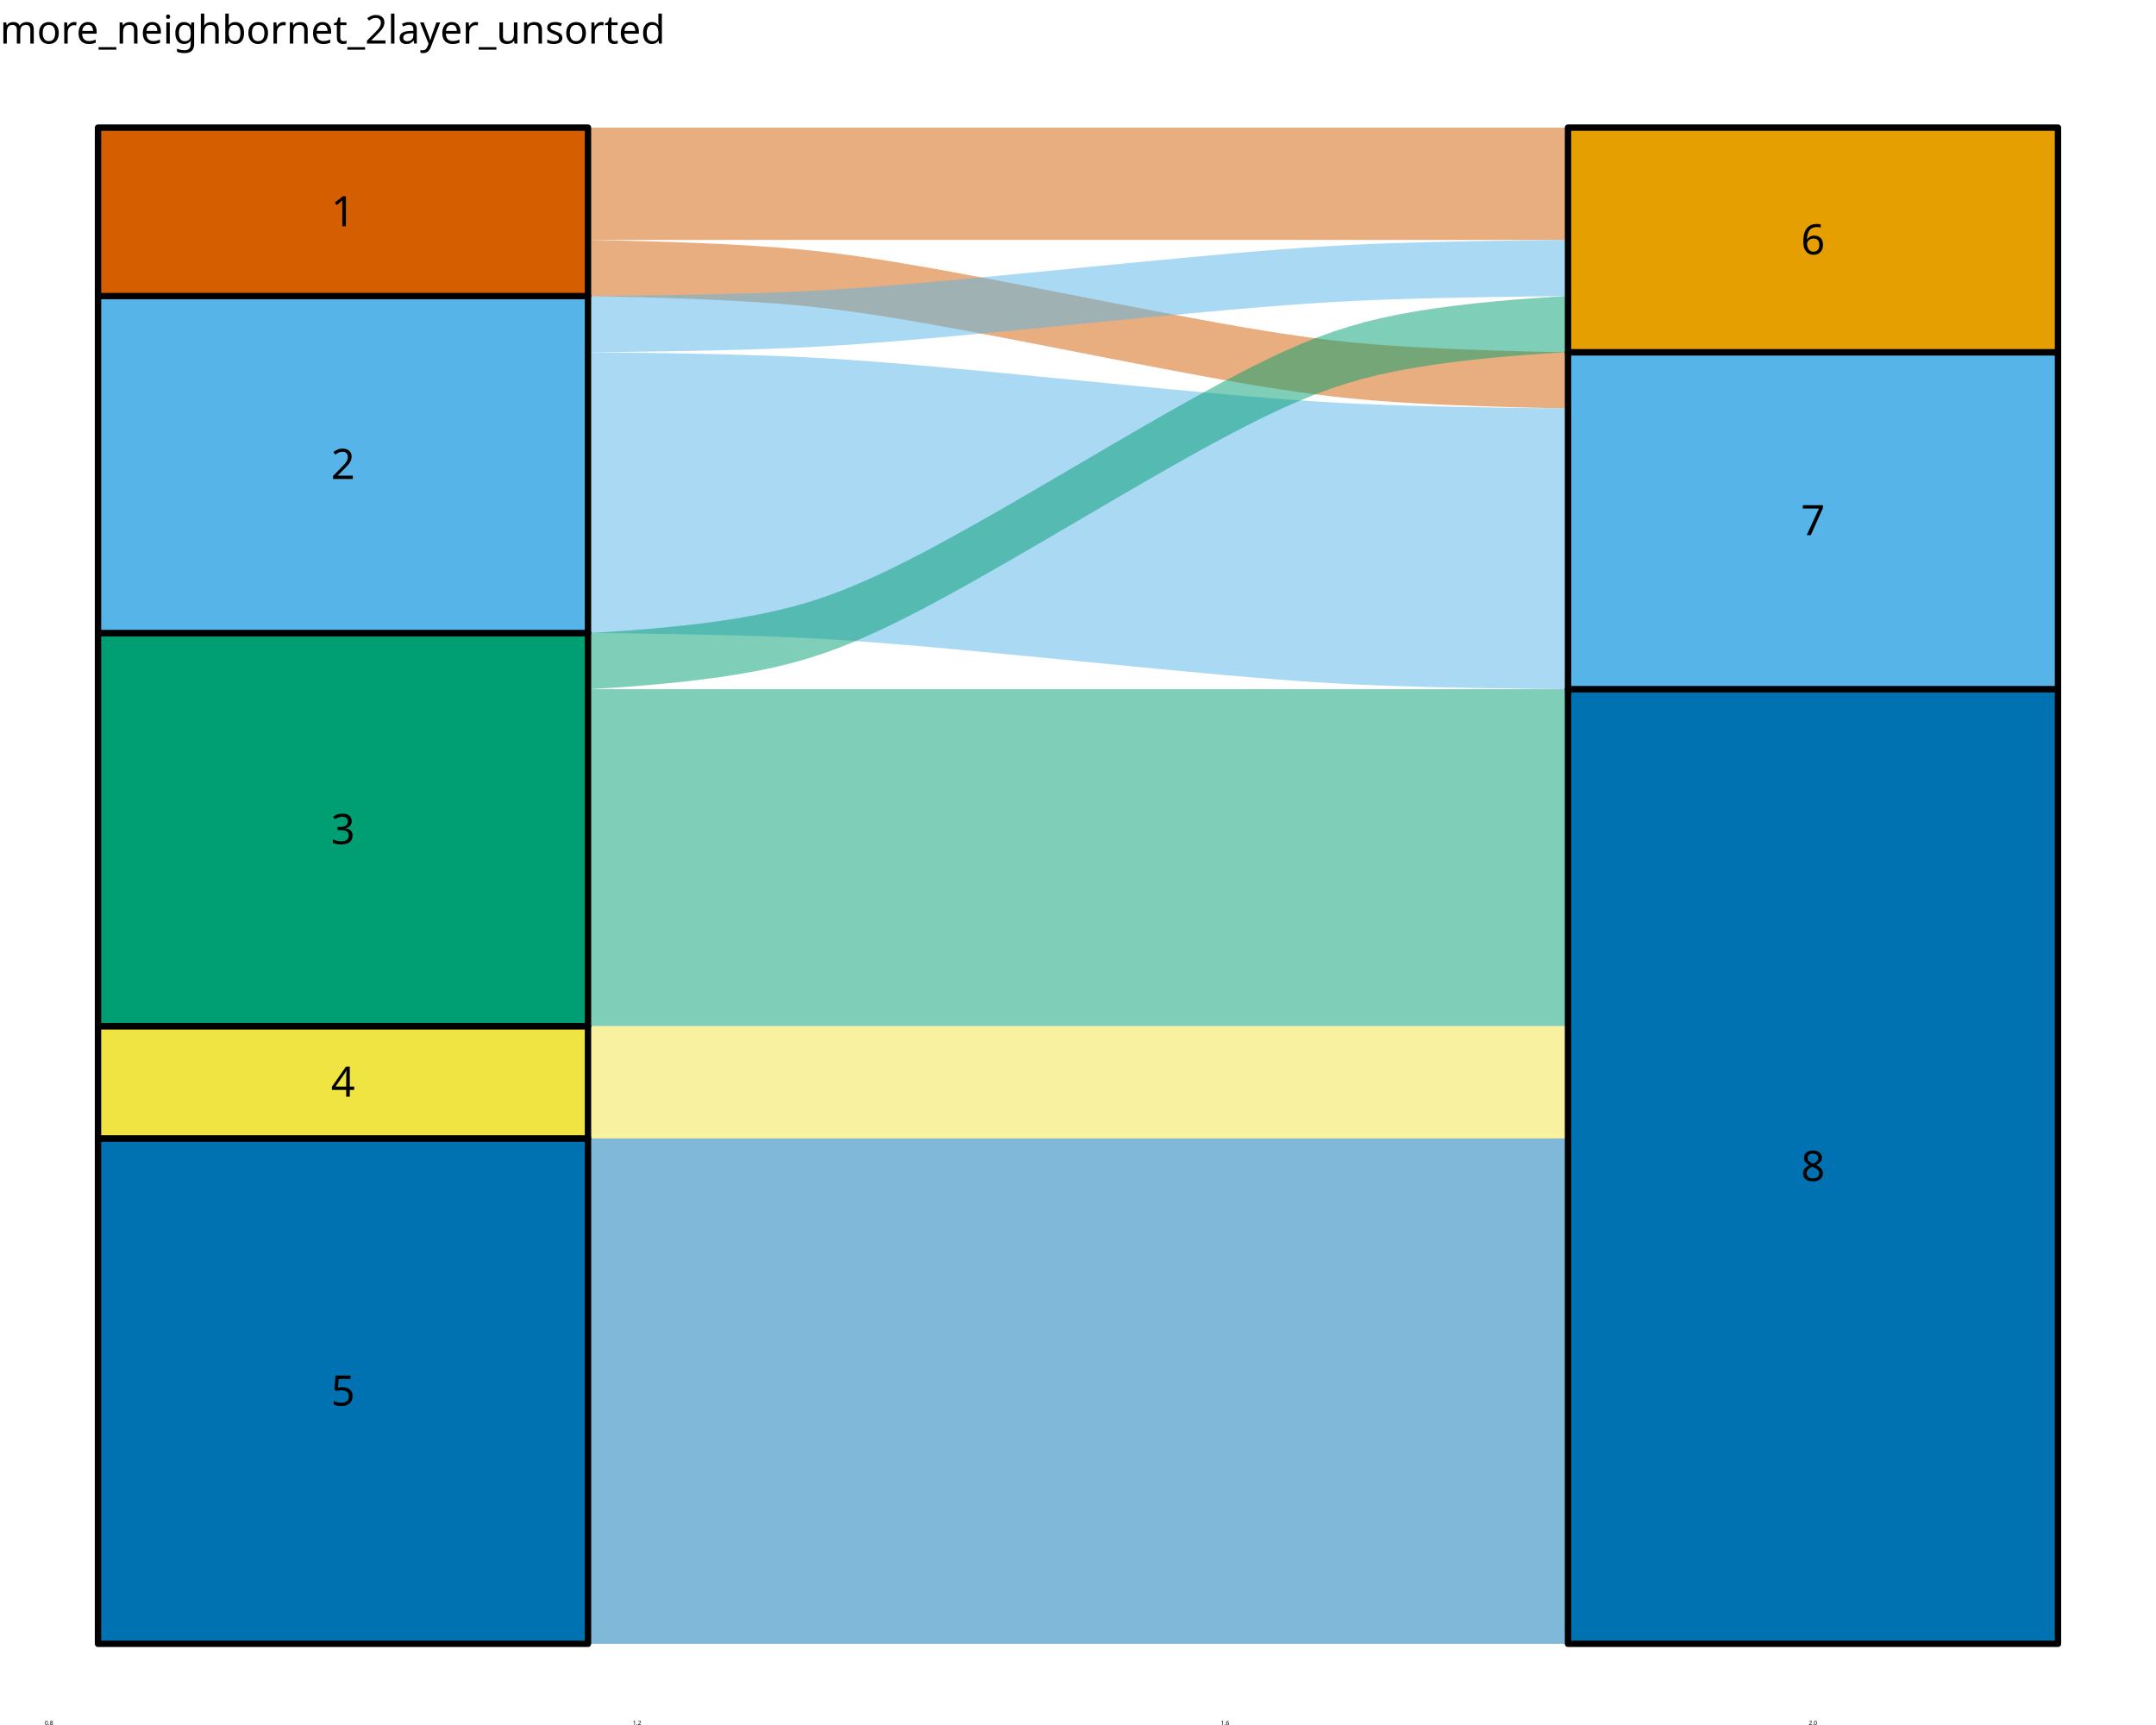
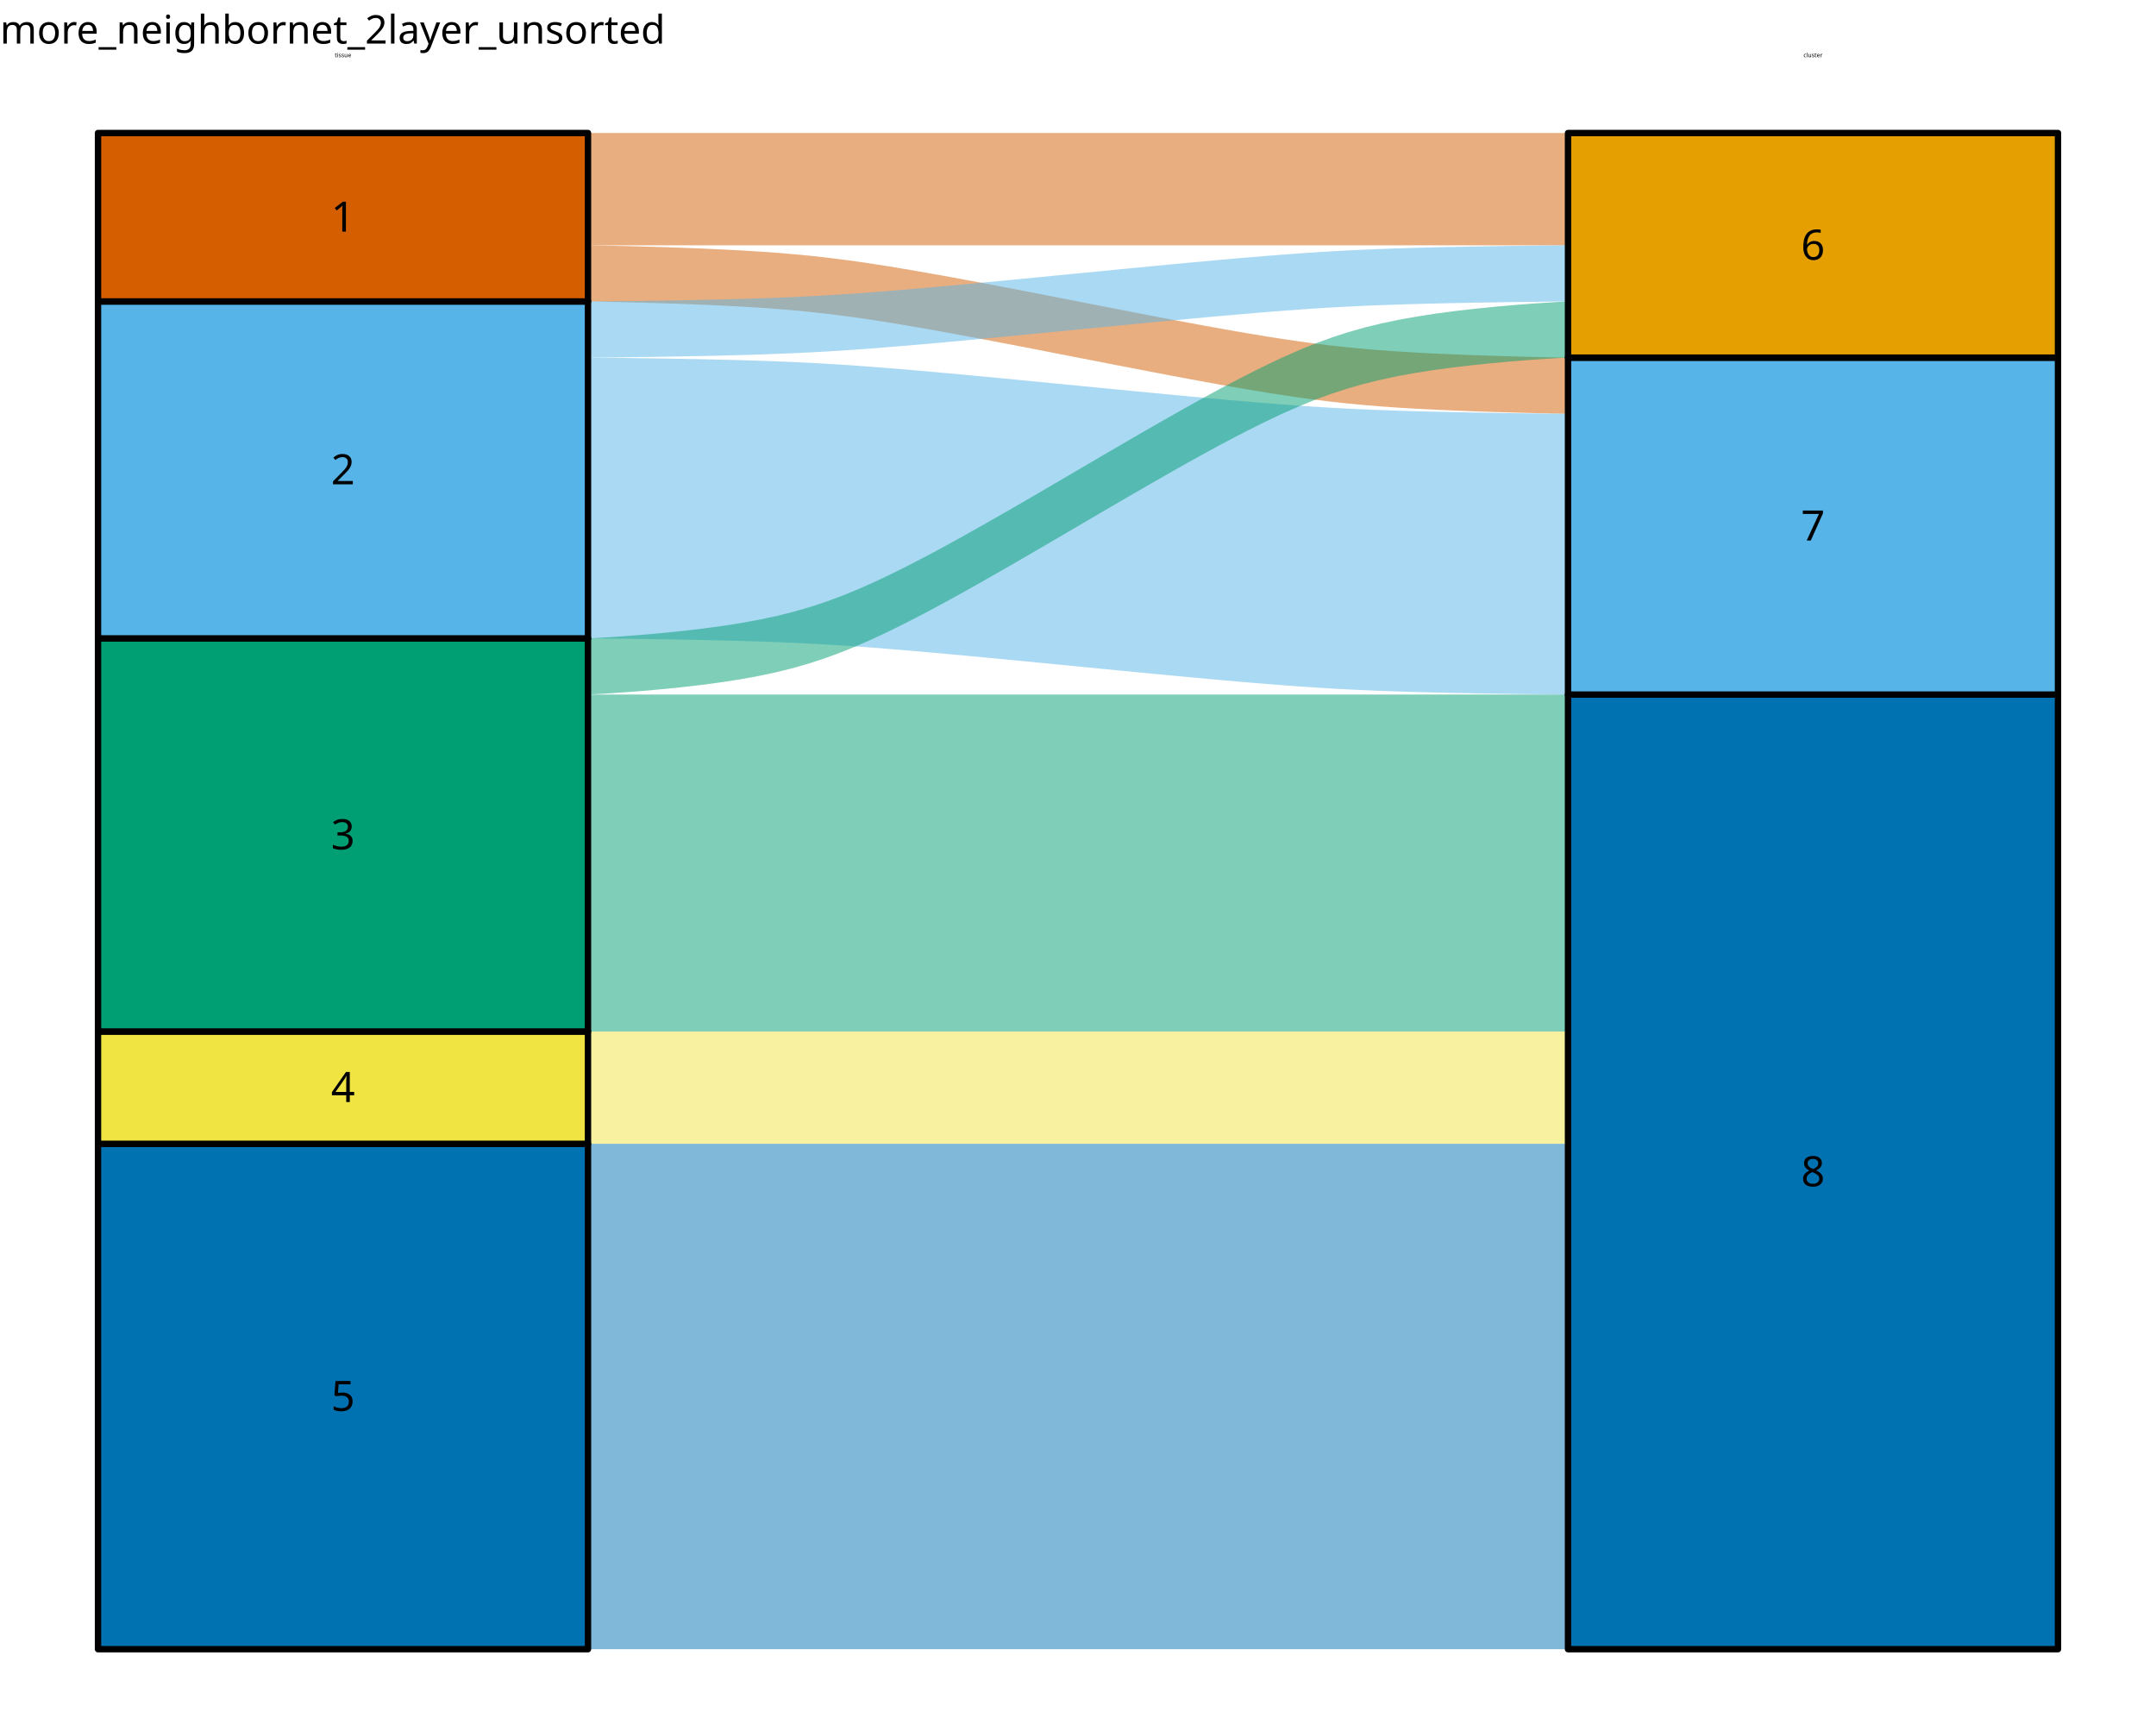
<svg xmlns="http://www.w3.org/2000/svg" class="svglite" data-engine-version="2.0" width="720.00pt" height="576.00pt" viewBox="0 0 720.00 576.00">
  <defs>
    <style type="text/css">
    .svglite line, .svglite polyline, .svglite polygon, .svglite path, .svglite rect, .svglite circle {
      fill: none;
      stroke: #000000;
      stroke-linecap: round;
      stroke-linejoin: round;
      stroke-miterlimit: 10.00;
    }
  </style>
  </defs>
  <rect width="100%" height="100%" style="stroke: none; fill: #FFFFFF;" />
  <defs>
    <clipPath id="cpMC4wMHw3MjAuMDB8MC4wMHw1NzYuMDA=">
      <rect x="0.00" y="0.00" width="720.00" height="576.00" />
    </clipPath>
  </defs>
  <g clip-path="url(#cpMC4wMHw3MjAuMDB8MC4wMHw1NzYuMDA=)">
    <rect x="0.00" y="0.00" width="720.00" height="576.00" style="stroke-width: 0.00; stroke: none;" />
  </g>
  <defs>
-     <clipPath id="cpMC4wMHw3MjAuMDB8MTcuMzB8NTc0LjIx">
-       <rect x="0.00" y="17.30" width="720.00" height="556.90" />
+     <clipPath id="cpMC4wMHw3MjAuMDB8MTkuMTB8NTc2LjAw">
+       <rect x="0.00" y="19.10" width="720.00" height="556.90" />
    </clipPath>
  </defs>
-   <g clip-path="url(#cpMC4wMHw3MjAuMDB8MTcuMzB8NTc0LjIx)">
-     <polygon points="32.73,80.12 196.36,80.12 196.45,80.12 197.01,80.12 198.41,80.12 200.89,80.12 204.54,80.12 209.29,80.12 214.95,80.12 221.23,80.12 227.85,80.12 234.56,80.12 241.16,80.12 247.54,80.12 253.64,80.12 259.46,80.12 265.06,80.12 270.48,80.12 275.82,80.12 281.16,80.12 286.58,80.12 291.82,80.12 296.61,80.12 301.55,80.12 306.68,80.12 312.00,80.12 317.51,80.12 323.22,80.12 329.12,80.12 335.18,80.12 341.38,80.12 347.70,80.12 354.10,80.12 360.53,80.12 366.95,80.12 373.34,80.12 379.64,80.12 385.82,80.12 391.86,80.12 397.73,80.12 403.40,80.12 408.89,80.12 414.17,80.12 419.27,80.12 424.19,80.12 428.18,80.12 433.74,80.12 439.15,80.12 444.48,80.12 449.82,80.12 455.26,80.12 460.86,80.12 466.70,80.12 472.82,80.12 479.21,80.12 485.82,80.12 492.53,80.12 499.14,80.12 505.39,80.12 511.01,80.12 515.70,80.12 519.29,80.12 521.70,80.12 523.04,80.12 523.56,80.12 523.64,80.12 687.27,80.12 687.27,42.62 523.64,42.62 523.55,42.62 522.99,42.62 521.59,42.62 519.11,42.62 515.46,42.62 510.71,42.62 505.05,42.62 498.77,42.62 492.15,42.62 485.44,42.62 478.84,42.62 472.46,42.62 466.36,42.62 460.54,42.62 454.94,42.62 449.52,42.62 444.18,42.62 438.84,42.62 433.42,42.62 428.18,42.62 423.39,42.62 418.45,42.62 413.32,42.62 408.00,42.62 402.49,42.62 396.78,42.62 390.88,42.62 384.82,42.62 378.62,42.62 372.30,42.62 365.90,42.62 359.47,42.62 353.05,42.62 346.66,42.62 340.36,42.62 334.18,42.62 328.14,42.62 322.27,42.62 316.60,42.62 311.11,42.62 305.83,42.62 300.73,42.62 295.81,42.62 291.82,42.62 286.26,42.62 280.85,42.62 275.52,42.62 270.18,42.62 264.74,42.62 259.14,42.62 253.30,42.62 247.18,42.62 240.79,42.62 234.18,42.62 227.47,42.62 220.86,42.62 214.61,42.62 208.99,42.62 204.30,42.62 200.71,42.62 198.30,42.62 196.96,42.62 196.44,42.62 196.36,42.62 32.73,42.62 " style="stroke-width: 1.07; stroke: none; fill: #D55E00; fill-opacity: 0.50;" />
-     <polygon points="32.73,98.87 196.36,98.87 196.45,98.87 197.00,98.88 198.40,98.90 200.87,98.95 204.52,99.03 209.26,99.14 214.90,99.28 221.18,99.47 227.79,99.69 234.49,99.95 241.08,100.25 247.46,100.58 253.55,100.95 259.38,101.37 264.97,101.83 270.39,102.35 275.72,102.94 281.06,103.59 286.46,104.33 291.82,105.12 296.57,105.87 301.47,106.67 306.55,107.54 311.82,108.46 317.28,109.45 322.93,110.49 328.77,111.59 334.78,112.73 340.92,113.91 347.18,115.12 353.51,116.36 359.89,117.60 366.27,118.85 372.60,120.08 378.87,121.29 385.02,122.48 391.02,123.62 396.87,124.72 402.53,125.76 408.00,126.75 413.27,127.68 418.36,128.55 423.27,129.35 428.02,130.10 428.18,130.12 433.73,130.94 439.14,131.67 444.46,132.33 449.80,132.91 455.23,133.43 460.83,133.89 466.66,134.30 472.77,134.67 479.15,135.01 485.75,135.30 492.45,135.56 499.05,135.78 505.31,135.97 510.93,136.11 515.63,136.22 519.23,136.30 521.67,136.34 523.03,136.36 523.56,136.37 523.64,136.37 687.27,136.37 687.27,117.62 523.64,117.62 523.55,117.62 523.00,117.61 521.60,117.59 519.13,117.54 515.48,117.47 510.74,117.36 505.10,117.21 498.82,117.02 492.21,116.80 485.51,116.54 478.92,116.24 472.54,115.91 466.45,115.54 460.62,115.12 455.03,114.66 449.61,114.14 444.28,113.56 438.94,112.90 433.54,112.16 428.18,111.37 423.43,110.63 418.53,109.82 413.45,108.96 408.18,108.03 402.72,107.05 397.07,106.00 391.23,104.91 385.22,103.76 379.08,102.58 372.82,101.37 366.49,100.14 360.11,98.89 353.73,97.65 347.40,96.41 341.13,95.20 334.98,94.02 328.98,92.87 323.13,91.78 317.47,90.73 312.00,89.74 306.73,88.82 301.64,87.95 296.73,87.14 291.98,86.39 291.82,86.37 286.27,85.55 280.86,84.82 275.54,84.16 270.20,83.58 264.77,83.06 259.17,82.60 253.34,82.19 247.23,81.82 240.85,81.49 234.25,81.19 227.55,80.93 220.95,80.71 214.69,80.53 209.07,80.38 204.37,80.27 200.77,80.20 198.33,80.15 196.97,80.13 196.44,80.12 196.36,80.12 32.73,80.12 " style="stroke-width: 1.07; stroke: none; fill: #D55E00; fill-opacity: 0.50;" />
-     <polygon points="32.73,117.62 196.36,117.62 196.45,117.62 197.01,117.62 198.40,117.61 200.88,117.58 204.53,117.54 209.28,117.49 214.94,117.41 221.22,117.32 227.84,117.21 234.54,117.08 241.14,116.93 247.52,116.76 253.61,116.58 259.44,116.37 265.03,116.14 270.46,115.88 275.80,115.58 281.13,115.26 286.55,114.89 291.82,114.50 296.60,114.12 301.53,113.72 306.65,113.28 311.95,112.81 317.45,112.32 323.15,111.79 329.03,111.24 335.08,110.66 341.27,110.07 347.57,109.46 353.95,108.84 360.36,108.21 366.78,107.58 373.15,106.96 379.44,106.36 385.62,105.76 391.65,105.19 397.51,104.64 403.18,104.12 408.66,103.62 413.94,103.16 419.04,102.73 423.95,102.33 428.18,102.00 433.73,101.59 439.14,101.22 444.48,100.89 449.82,100.60 455.25,100.34 460.85,100.11 466.69,99.90 472.81,99.72 479.19,99.55 485.80,99.41 492.51,99.28 499.12,99.17 505.37,99.07 510.99,99.00 515.68,98.95 519.27,98.91 521.69,98.89 523.04,98.88 523.56,98.87 523.64,98.87 687.27,98.87 687.27,80.12 523.64,80.12 523.55,80.12 522.99,80.12 521.60,80.14 519.12,80.16 515.47,80.20 510.72,80.25 505.06,80.33 498.78,80.42 492.16,80.53 485.46,80.66 478.86,80.81 472.48,80.98 466.39,81.16 460.56,81.37 454.97,81.60 449.54,81.86 444.20,82.16 438.87,82.49 433.45,82.86 428.18,83.24 423.40,83.62 418.47,84.02 413.35,84.46 408.05,84.93 402.55,85.42 396.85,85.95 390.97,86.50 384.92,87.08 378.73,87.67 372.43,88.28 366.05,88.90 359.64,89.53 353.22,90.16 346.85,90.78 340.56,91.39 334.38,91.98 328.35,92.55 322.49,93.10 316.82,93.62 311.34,94.12 306.06,94.58 300.96,95.01 296.05,95.42 291.82,95.75 286.27,96.16 280.86,96.52 275.52,96.85 270.18,97.14 264.75,97.40 259.15,97.63 253.31,97.84 247.19,98.02 240.81,98.19 234.20,98.34 227.49,98.47 220.88,98.58 214.63,98.67 209.01,98.74 204.32,98.80 200.73,98.83 198.31,98.85 196.96,98.87 196.44,98.87 196.36,98.87 32.73,98.87 " style="stroke-width: 1.07; stroke: none; fill: #56B4E9; fill-opacity: 0.50;" />
-     <polygon points="32.73,211.38 196.36,211.38 196.45,211.38 197.01,211.38 198.40,211.39 200.88,211.42 204.53,211.45 209.28,211.51 214.94,211.58 221.22,211.68 227.84,211.79 234.54,211.92 241.14,212.07 247.52,212.23 253.61,212.42 259.44,212.63 265.03,212.86 270.46,213.12 275.80,213.41 281.13,213.74 286.55,214.11 291.82,214.50 296.60,214.88 301.53,215.28 306.65,215.72 311.95,216.18 317.45,216.68 323.15,217.21 329.03,217.76 335.08,218.33 341.27,218.93 347.57,219.54 353.95,220.16 360.36,220.79 366.78,221.41 373.15,222.03 379.44,222.64 385.62,223.24 391.65,223.81 397.51,224.36 403.18,224.88 408.66,225.38 413.94,225.84 419.04,226.27 423.95,226.67 428.18,227.00 433.73,227.41 439.14,227.78 444.48,228.11 449.82,228.40 455.25,228.66 460.85,228.89 466.69,229.09 472.81,229.28 479.19,229.45 485.80,229.59 492.51,229.72 499.12,229.83 505.37,229.92 510.99,230.00 515.68,230.05 519.27,230.09 521.69,230.11 523.04,230.12 523.56,230.13 523.64,230.13 687.27,230.13 687.27,136.37 523.64,136.37 523.55,136.37 522.99,136.37 521.60,136.36 519.12,136.33 515.47,136.29 510.72,136.24 505.06,136.17 498.78,136.07 492.16,135.96 485.46,135.83 478.86,135.68 472.48,135.52 466.39,135.33 460.56,135.12 454.97,134.89 449.54,134.63 444.20,134.34 438.87,134.01 433.45,133.64 428.18,133.25 423.40,132.87 418.47,132.47 413.35,132.03 408.05,131.57 402.55,131.07 396.85,130.54 390.97,129.99 384.92,129.42 378.73,128.82 372.43,128.21 366.05,127.59 359.64,126.96 353.22,126.34 346.85,125.72 340.56,125.11 334.38,124.51 328.35,123.94 322.49,123.39 316.82,122.87 311.34,122.37 306.06,121.91 300.96,121.48 296.05,121.08 291.82,120.75 286.27,120.34 280.86,119.97 275.52,119.64 270.18,119.35 264.75,119.09 259.15,118.86 253.31,118.65 247.19,118.47 240.81,118.30 234.20,118.16 227.49,118.03 220.88,117.92 214.63,117.82 209.01,117.75 204.32,117.70 200.73,117.66 198.31,117.64 196.96,117.63 196.44,117.62 196.36,117.62 32.73,117.62 " style="stroke-width: 1.07; stroke: none; fill: #56B4E9; fill-opacity: 0.50;" />
-     <polygon points="32.73,230.13 196.36,230.13 196.45,230.12 196.99,230.10 198.35,230.03 200.77,229.89 204.34,229.67 209.00,229.35 214.55,228.92 220.74,228.37 227.29,227.72 233.93,226.95 240.49,226.08 246.83,225.10 252.90,224.01 258.71,222.79 264.28,221.43 269.67,219.90 274.97,218.19 280.25,216.27 285.60,214.12 291.08,211.71 291.82,211.38 296.30,209.27 300.91,207.01 305.68,204.59 310.62,202.00 315.73,199.25 321.01,196.34 326.46,193.29 332.06,190.11 337.80,186.82 343.65,183.43 349.59,179.97 355.59,176.46 361.61,172.93 367.63,169.41 373.60,165.92 379.49,162.50 385.29,159.16 390.96,155.92 396.48,152.81 401.84,149.83 407.03,147.01 412.05,144.35 416.89,141.85 421.58,139.51 426.12,137.33 428.18,136.37 433.68,133.94 439.05,131.75 444.33,129.80 449.62,128.06 455.00,126.52 460.54,125.13 466.31,123.90 472.35,122.79 478.66,121.79 485.19,120.91 491.83,120.13 498.40,119.46 504.66,118.90 510.31,118.45 515.10,118.11 518.82,117.88 521.39,117.73 522.88,117.66 523.52,117.63 523.64,117.62 523.64,117.62 687.27,117.62 687.27,98.87 523.64,98.87 523.55,98.87 523.01,98.90 521.65,98.97 519.23,99.10 515.66,99.33 511.00,99.65 505.45,100.08 499.26,100.63 492.71,101.28 486.07,102.05 479.51,102.92 473.17,103.90 467.10,104.99 461.29,106.21 455.72,107.57 450.33,109.10 445.03,110.81 439.75,112.73 434.40,114.88 428.92,117.28 428.18,117.62 423.70,119.72 419.09,121.99 414.32,124.41 409.38,127.00 404.27,129.75 398.99,132.66 393.54,135.71 387.94,138.89 382.20,142.18 376.35,145.57 370.41,149.03 364.41,152.54 358.39,156.07 352.37,159.59 346.40,163.07 340.51,166.50 334.71,169.84 329.04,173.08 323.52,176.19 318.16,179.16 312.97,181.99 307.95,184.65 303.11,187.15 298.42,189.49 293.88,191.67 291.82,192.63 286.32,195.06 280.95,197.25 275.67,199.20 270.38,200.94 265.00,202.48 259.46,203.86 253.69,205.10 247.65,206.21 241.34,207.21 234.81,208.09 228.17,208.87 221.60,209.54 215.34,210.10 209.69,210.55 204.90,210.88 201.18,211.12 198.61,211.27 197.12,211.34 196.48,211.37 196.36,211.38 196.36,211.38 32.73,211.38 " style="stroke-width: 1.07; stroke: none; fill: #009E73; fill-opacity: 0.50;" />
-     <polygon points="32.73,342.63 196.36,342.63 196.45,342.63 197.01,342.63 198.41,342.63 200.89,342.63 204.54,342.63 209.29,342.63 214.95,342.63 221.23,342.63 227.85,342.63 234.56,342.63 241.16,342.63 247.54,342.63 253.64,342.63 259.46,342.63 265.06,342.63 270.48,342.63 275.82,342.63 281.16,342.63 286.58,342.63 291.82,342.63 296.61,342.63 301.55,342.63 306.68,342.63 312.00,342.63 317.51,342.63 323.22,342.63 329.12,342.63 335.18,342.63 341.38,342.63 347.70,342.63 354.10,342.63 360.53,342.63 366.95,342.63 373.34,342.63 379.64,342.63 385.82,342.63 391.86,342.63 397.73,342.63 403.40,342.63 408.89,342.63 414.17,342.63 419.27,342.63 424.19,342.63 428.18,342.63 433.74,342.63 439.15,342.63 444.48,342.63 449.82,342.63 455.26,342.63 460.86,342.63 466.70,342.63 472.82,342.63 479.21,342.63 485.82,342.63 492.53,342.63 499.14,342.63 505.39,342.63 511.01,342.63 515.70,342.63 519.29,342.63 521.70,342.63 523.04,342.63 523.56,342.63 523.64,342.63 687.27,342.63 687.27,230.13 523.64,230.13 523.55,230.13 522.99,230.13 521.59,230.13 519.11,230.13 515.46,230.13 510.71,230.13 505.05,230.13 498.77,230.13 492.15,230.13 485.44,230.13 478.84,230.13 472.46,230.13 466.36,230.13 460.54,230.13 454.94,230.13 449.52,230.13 444.18,230.13 438.84,230.13 433.42,230.13 428.18,230.13 423.39,230.13 418.45,230.13 413.32,230.13 408.00,230.13 402.49,230.13 396.78,230.13 390.88,230.13 384.82,230.13 378.62,230.13 372.30,230.13 365.90,230.13 359.47,230.13 353.05,230.13 346.66,230.13 340.36,230.13 334.18,230.13 328.14,230.13 322.27,230.13 316.60,230.13 311.11,230.13 305.83,230.13 300.73,230.13 295.81,230.13 291.82,230.13 286.26,230.13 280.85,230.13 275.52,230.13 270.18,230.13 264.74,230.13 259.14,230.13 253.30,230.13 247.18,230.13 240.79,230.13 234.18,230.13 227.47,230.13 220.86,230.13 214.61,230.13 208.99,230.13 204.30,230.13 200.71,230.13 198.30,230.13 196.96,230.13 196.44,230.13 196.36,230.13 32.73,230.13 " style="stroke-width: 1.07; stroke: none; fill: #009E73; fill-opacity: 0.50;" />
-     <polygon points="32.73,380.14 196.36,380.14 196.45,380.14 197.01,380.14 198.41,380.14 200.89,380.14 204.54,380.14 209.29,380.14 214.95,380.14 221.23,380.14 227.85,380.14 234.56,380.14 241.16,380.14 247.54,380.14 253.64,380.14 259.46,380.14 265.06,380.14 270.48,380.14 275.82,380.14 281.16,380.14 286.58,380.14 291.82,380.14 296.61,380.14 301.55,380.14 306.68,380.14 312.00,380.14 317.51,380.14 323.22,380.14 329.12,380.14 335.18,380.14 341.38,380.14 347.70,380.14 354.10,380.14 360.53,380.14 366.95,380.14 373.34,380.14 379.64,380.14 385.82,380.14 391.86,380.14 397.73,380.14 403.40,380.14 408.89,380.14 414.17,380.14 419.27,380.14 424.19,380.14 428.18,380.14 433.74,380.14 439.15,380.14 444.48,380.14 449.82,380.14 455.26,380.14 460.86,380.14 466.70,380.14 472.82,380.14 479.21,380.14 485.82,380.14 492.53,380.14 499.14,380.14 505.39,380.14 511.01,380.14 515.70,380.14 519.29,380.14 521.70,380.14 523.04,380.14 523.56,380.14 523.64,380.14 687.27,380.14 687.27,342.63 523.64,342.63 523.55,342.63 522.99,342.63 521.59,342.63 519.11,342.63 515.46,342.63 510.71,342.63 505.05,342.63 498.77,342.63 492.15,342.63 485.44,342.63 478.84,342.63 472.46,342.63 466.36,342.63 460.54,342.63 454.94,342.63 449.52,342.63 444.18,342.63 438.84,342.63 433.42,342.63 428.18,342.63 423.39,342.63 418.45,342.63 413.32,342.63 408.00,342.63 402.49,342.63 396.78,342.63 390.88,342.63 384.82,342.63 378.62,342.63 372.30,342.63 365.90,342.63 359.47,342.63 353.05,342.63 346.66,342.63 340.36,342.63 334.18,342.63 328.14,342.63 322.27,342.63 316.60,342.63 311.11,342.63 305.83,342.63 300.73,342.63 295.81,342.63 291.82,342.63 286.26,342.63 280.85,342.63 275.52,342.63 270.18,342.63 264.74,342.63 259.14,342.63 253.30,342.63 247.18,342.63 240.79,342.63 234.18,342.63 227.47,342.63 220.86,342.63 214.61,342.63 208.99,342.63 204.30,342.63 200.71,342.63 198.30,342.63 196.96,342.63 196.44,342.63 196.36,342.63 32.73,342.63 " style="stroke-width: 1.07; stroke: none; fill: #F0E442; fill-opacity: 0.50;" />
-     <polygon points="32.73,548.89 196.36,548.89 196.45,548.89 197.01,548.89 198.41,548.89 200.89,548.89 204.54,548.89 209.29,548.89 214.95,548.89 221.23,548.89 227.85,548.89 234.56,548.89 241.16,548.89 247.54,548.89 253.64,548.89 259.46,548.89 265.06,548.89 270.48,548.89 275.82,548.89 281.16,548.89 286.58,548.89 291.82,548.89 296.61,548.89 301.55,548.89 306.68,548.89 312.00,548.89 317.51,548.89 323.22,548.89 329.12,548.89 335.18,548.89 341.38,548.89 347.70,548.89 354.10,548.89 360.53,548.89 366.95,548.89 373.34,548.89 379.64,548.89 385.82,548.89 391.86,548.89 397.73,548.89 403.40,548.89 408.89,548.89 414.17,548.89 419.27,548.89 424.19,548.89 428.18,548.89 433.74,548.89 439.15,548.89 444.48,548.89 449.82,548.89 455.26,548.89 460.86,548.89 466.70,548.89 472.82,548.89 479.21,548.89 485.82,548.89 492.53,548.89 499.14,548.89 505.39,548.89 511.01,548.89 515.70,548.89 519.29,548.89 521.70,548.89 523.04,548.89 523.56,548.89 523.64,548.89 687.27,548.89 687.27,380.14 523.64,380.14 523.55,380.14 522.99,380.14 521.59,380.14 519.11,380.14 515.46,380.14 510.71,380.14 505.05,380.14 498.77,380.14 492.15,380.14 485.44,380.14 478.84,380.14 472.46,380.14 466.36,380.14 460.54,380.14 454.94,380.14 449.52,380.14 444.18,380.14 438.84,380.14 433.42,380.14 428.18,380.14 423.39,380.14 418.45,380.14 413.32,380.14 408.00,380.14 402.49,380.14 396.78,380.14 390.88,380.14 384.82,380.14 378.62,380.14 372.30,380.14 365.90,380.14 359.47,380.14 353.05,380.14 346.66,380.14 340.36,380.14 334.18,380.14 328.14,380.14 322.27,380.14 316.60,380.14 311.11,380.14 305.83,380.14 300.73,380.14 295.81,380.14 291.82,380.14 286.26,380.14 280.85,380.14 275.52,380.14 270.18,380.14 264.74,380.14 259.14,380.14 253.30,380.14 247.18,380.14 240.79,380.14 234.18,380.14 227.47,380.14 220.86,380.14 214.61,380.14 208.99,380.14 204.30,380.14 200.71,380.14 198.30,380.14 196.96,380.14 196.44,380.14 196.36,380.14 32.73,380.14 " style="stroke-width: 1.07; stroke: none; fill: #0072B2; fill-opacity: 0.50;" />
-     <polygon points="32.73,380.14 196.36,380.14 196.36,548.89 32.73,548.89 32.73,380.14 " style="stroke-width: 2.13; stroke-linecap: butt; fill: #0072B2;" />
-     <polygon points="32.73,342.63 196.36,342.63 196.36,380.14 32.73,380.14 32.73,342.63 " style="stroke-width: 2.13; stroke-linecap: butt; fill: #F0E442;" />
-     <polygon points="32.73,211.38 196.36,211.38 196.36,342.63 32.73,342.63 32.73,211.38 " style="stroke-width: 2.13; stroke-linecap: butt; fill: #009E73;" />
-     <polygon points="32.73,98.87 196.36,98.87 196.36,211.38 32.73,211.38 32.73,98.87 " style="stroke-width: 2.13; stroke-linecap: butt; fill: #56B4E9;" />
-     <polygon points="32.73,42.62 196.36,42.62 196.36,98.87 32.73,98.87 32.73,42.62 " style="stroke-width: 2.13; stroke-linecap: butt; fill: #D55E00;" />
-     <polygon points="523.64,230.13 687.27,230.13 687.27,548.89 523.64,548.89 523.64,230.13 " style="stroke-width: 2.13; stroke-linecap: butt; fill: #0072B2;" />
-     <polygon points="523.64,117.62 687.27,117.62 687.27,230.13 523.64,230.13 523.64,117.62 " style="stroke-width: 2.13; stroke-linecap: butt; fill: #56B4E9;" />
-     <polygon points="523.64,42.62 687.27,42.62 687.27,117.62 523.64,117.62 523.64,42.62 " style="stroke-width: 2.13; stroke-linecap: butt; fill: #E69F00;" />
-     <text x="114.55" y="469.33" text-anchor="middle" style="font-size: 14.00px; font-family: sans;" textLength="7.79px" lengthAdjust="spacingAndGlyphs">5</text>
-     <text x="114.55" y="366.20" text-anchor="middle" style="font-size: 14.00px; font-family: sans;" textLength="7.79px" lengthAdjust="spacingAndGlyphs">4</text>
-     <text x="114.55" y="281.82" text-anchor="middle" style="font-size: 14.00px; font-family: sans;" textLength="7.79px" lengthAdjust="spacingAndGlyphs">3</text>
-     <text x="114.55" y="159.94" text-anchor="middle" style="font-size: 14.00px; font-family: sans;" textLength="7.79px" lengthAdjust="spacingAndGlyphs">2</text>
-     <text x="114.55" y="75.56" text-anchor="middle" style="font-size: 14.00px; font-family: sans;" textLength="7.79px" lengthAdjust="spacingAndGlyphs">1</text>
-     <text x="605.45" y="394.33" text-anchor="middle" style="font-size: 14.00px; font-family: sans;" textLength="7.79px" lengthAdjust="spacingAndGlyphs">8</text>
-     <text x="605.45" y="178.69" text-anchor="middle" style="font-size: 14.00px; font-family: sans;" textLength="7.79px" lengthAdjust="spacingAndGlyphs">7</text>
-     <text x="605.45" y="84.94" text-anchor="middle" style="font-size: 14.00px; font-family: sans;" textLength="7.79px" lengthAdjust="spacingAndGlyphs">6</text>
+   <g clip-path="url(#cpMC4wMHw3MjAuMDB8MTkuMTB8NTc2LjAw)">
+     <polygon points="32.73,81.91 196.36,81.91 196.45,81.91 197.01,81.91 198.41,81.91 200.89,81.91 204.54,81.91 209.29,81.91 214.95,81.91 221.23,81.91 227.85,81.91 234.56,81.91 241.16,81.91 247.54,81.91 253.64,81.91 259.46,81.91 265.06,81.91 270.48,81.91 275.82,81.91 281.16,81.91 286.58,81.91 291.82,81.91 296.61,81.91 301.55,81.91 306.68,81.91 312.00,81.91 317.51,81.91 323.22,81.91 329.12,81.91 335.18,81.91 341.38,81.91 347.70,81.91 354.10,81.91 360.53,81.91 366.95,81.91 373.34,81.91 379.64,81.91 385.82,81.91 391.86,81.91 397.73,81.91 403.40,81.91 408.89,81.91 414.17,81.91 419.27,81.91 424.19,81.91 428.18,81.91 433.74,81.91 439.15,81.91 444.48,81.91 449.82,81.91 455.26,81.91 460.86,81.91 466.70,81.91 472.82,81.91 479.21,81.91 485.82,81.91 492.53,81.91 499.14,81.91 505.39,81.91 511.01,81.91 515.70,81.91 519.29,81.91 521.70,81.91 523.04,81.91 523.56,81.91 523.64,81.91 687.27,81.91 687.27,44.41 523.64,44.41 523.55,44.41 522.99,44.41 521.59,44.41 519.11,44.41 515.46,44.41 510.71,44.41 505.05,44.41 498.77,44.41 492.15,44.41 485.44,44.41 478.84,44.41 472.46,44.41 466.36,44.41 460.54,44.41 454.94,44.41 449.52,44.41 444.18,44.41 438.84,44.41 433.42,44.41 428.18,44.41 423.39,44.41 418.45,44.41 413.32,44.41 408.00,44.41 402.49,44.41 396.78,44.41 390.88,44.41 384.82,44.41 378.62,44.41 372.30,44.41 365.90,44.41 359.47,44.41 353.05,44.41 346.66,44.41 340.36,44.41 334.18,44.41 328.14,44.41 322.27,44.41 316.60,44.41 311.11,44.41 305.83,44.41 300.73,44.41 295.81,44.41 291.82,44.41 286.26,44.41 280.85,44.41 275.52,44.41 270.18,44.41 264.74,44.41 259.14,44.41 253.30,44.41 247.18,44.41 240.79,44.41 234.18,44.41 227.47,44.41 220.86,44.41 214.61,44.41 208.99,44.41 204.30,44.41 200.71,44.41 198.30,44.41 196.96,44.41 196.44,44.41 196.36,44.41 32.73,44.41 " style="stroke-width: 1.07; stroke: none; fill: #D55E00; fill-opacity: 0.50;" />
+     <polygon points="32.73,100.66 196.36,100.66 196.45,100.66 197.00,100.67 198.40,100.70 200.87,100.74 204.52,100.82 209.26,100.93 214.90,101.08 221.18,101.26 227.79,101.48 234.49,101.74 241.08,102.04 247.46,102.37 253.55,102.74 259.38,103.16 264.97,103.62 270.39,104.14 275.72,104.73 281.06,105.38 286.46,106.12 291.82,106.91 296.57,107.66 301.47,108.46 306.55,109.33 311.82,110.25 317.28,111.24 322.93,112.28 328.77,113.38 334.78,114.52 340.92,115.70 347.18,116.91 353.51,118.15 359.89,119.39 366.27,120.64 372.60,121.87 378.87,123.08 385.02,124.27 391.02,125.41 396.87,126.51 402.53,127.55 408.00,128.54 413.27,129.47 418.36,130.34 423.27,131.14 428.02,131.89 428.18,131.91 433.73,132.73 439.14,133.47 444.46,134.12 449.80,134.70 455.23,135.22 460.83,135.68 466.66,136.10 472.77,136.47 479.15,136.80 485.75,137.09 492.45,137.35 499.05,137.57 505.31,137.76 510.93,137.90 515.63,138.01 519.23,138.09 521.67,138.13 523.03,138.16 523.56,138.16 523.64,138.16 687.27,138.16 687.27,119.41 523.64,119.41 523.55,119.41 523.00,119.40 521.60,119.38 519.13,119.33 515.48,119.26 510.74,119.15 505.10,119.00 498.82,118.81 492.21,118.59 485.51,118.33 478.92,118.04 472.54,117.70 466.45,117.33 460.62,116.92 455.03,116.45 449.61,115.93 444.28,115.35 438.94,114.69 433.54,113.95 428.18,113.16 423.43,112.42 418.53,111.61 413.45,110.75 408.18,109.82 402.72,108.84 397.07,107.79 391.23,106.70 385.22,105.56 379.08,104.37 372.82,103.16 366.49,101.93 360.11,100.68 353.73,99.44 347.40,98.20 341.13,96.99 334.98,95.81 328.98,94.66 323.13,93.57 317.47,92.52 312.00,91.54 306.73,90.61 301.64,89.74 296.73,88.93 291.98,88.19 291.82,88.16 286.27,87.34 280.86,86.61 275.54,85.96 270.20,85.37 264.77,84.86 259.17,84.39 253.34,83.98 247.23,83.61 240.85,83.28 234.25,82.98 227.55,82.73 220.95,82.50 214.69,82.32 209.07,82.17 204.37,82.06 200.77,81.99 198.33,81.94 196.97,81.92 196.44,81.91 196.36,81.91 32.73,81.91 " style="stroke-width: 1.07; stroke: none; fill: #D55E00; fill-opacity: 0.50;" />
+     <polygon points="32.73,119.41 196.36,119.41 196.45,119.41 197.01,119.41 198.40,119.40 200.88,119.37 204.53,119.34 209.28,119.28 214.94,119.21 221.22,119.11 227.84,119.00 234.54,118.87 241.14,118.72 247.52,118.56 253.61,118.37 259.44,118.16 265.03,117.93 270.46,117.67 275.80,117.38 281.13,117.05 286.55,116.68 291.82,116.29 296.60,115.91 301.53,115.51 306.65,115.07 311.95,114.61 317.45,114.11 323.15,113.58 329.03,113.03 335.08,112.46 341.27,111.86 347.57,111.25 353.95,110.63 360.36,110.00 366.78,109.38 373.15,108.76 379.44,108.15 385.62,107.55 391.65,106.98 397.51,106.43 403.18,105.91 408.66,105.42 413.94,104.95 419.04,104.52 423.95,104.12 428.18,103.79 433.73,103.38 439.14,103.01 444.48,102.68 449.82,102.39 455.25,102.13 460.85,101.90 466.69,101.70 472.81,101.51 479.19,101.34 485.80,101.20 492.51,101.07 499.12,100.96 505.37,100.87 510.99,100.79 515.68,100.74 519.27,100.70 521.69,100.68 523.04,100.67 523.56,100.66 523.64,100.66 687.27,100.66 687.27,81.91 523.64,81.91 523.55,81.91 522.99,81.92 521.60,81.93 519.12,81.95 515.47,81.99 510.72,82.04 505.06,82.12 498.78,82.21 492.16,82.32 485.46,82.45 478.86,82.60 472.48,82.77 466.39,82.95 460.56,83.16 454.97,83.40 449.54,83.66 444.20,83.95 438.87,84.28 433.45,84.65 428.18,85.04 423.40,85.41 418.47,85.82 413.35,86.25 408.05,86.72 402.55,87.22 396.85,87.74 390.97,88.29 384.92,88.87 378.73,89.46 372.43,90.07 366.05,90.70 359.64,91.32 353.22,91.95 346.85,92.57 340.56,93.18 334.38,93.77 328.35,94.34 322.49,94.89 316.82,95.42 311.34,95.91 306.06,96.37 300.96,96.81 296.05,97.21 291.82,97.54 286.27,97.95 280.86,98.31 275.52,98.64 270.18,98.93 264.75,99.19 259.15,99.42 253.31,99.63 247.19,99.81 240.81,99.98 234.20,100.13 227.49,100.26 220.88,100.37 214.63,100.46 209.01,100.53 204.32,100.59 200.73,100.62 198.31,100.65 196.96,100.66 196.44,100.66 196.36,100.66 32.73,100.66 " style="stroke-width: 1.07; stroke: none; fill: #56B4E9; fill-opacity: 0.50;" />
+     <polygon points="32.73,213.17 196.36,213.17 196.45,213.17 197.01,213.17 198.40,213.19 200.88,213.21 204.53,213.25 209.28,213.30 214.94,213.38 221.22,213.47 227.84,213.58 234.54,213.71 241.14,213.86 247.52,214.03 253.61,214.21 259.44,214.42 265.03,214.65 270.46,214.91 275.80,215.21 281.13,215.53 286.55,215.90 291.82,216.29 296.60,216.67 301.53,217.07 306.65,217.51 311.95,217.98 317.45,218.47 323.15,219.00 329.03,219.55 335.08,220.13 341.27,220.72 347.57,221.33 353.95,221.95 360.36,222.58 366.78,223.21 373.15,223.83 379.44,224.44 385.62,225.03 391.65,225.60 397.51,226.15 403.18,226.67 408.66,227.17 413.94,227.63 419.04,228.06 423.95,228.46 428.18,228.79 433.73,229.20 439.14,229.57 444.48,229.90 449.82,230.19 455.25,230.45 460.85,230.68 466.69,230.89 472.81,231.07 479.19,231.24 485.80,231.38 492.51,231.51 499.12,231.62 505.37,231.72 510.99,231.79 515.68,231.84 519.27,231.88 521.69,231.90 523.04,231.91 523.56,231.92 523.64,231.92 687.27,231.92 687.27,138.16 523.64,138.16 523.55,138.16 522.99,138.16 521.60,138.15 519.12,138.12 515.47,138.09 510.72,138.03 505.06,137.96 498.78,137.86 492.16,137.75 485.46,137.62 478.86,137.47 472.48,137.31 466.39,137.12 460.56,136.91 454.97,136.68 449.54,136.42 444.20,136.13 438.87,135.80 433.45,135.43 428.18,135.04 423.40,134.66 418.47,134.26 413.35,133.82 408.05,133.36 402.55,132.86 396.85,132.33 390.97,131.78 384.92,131.21 378.73,130.61 372.43,130.00 366.05,129.38 359.64,128.75 353.22,128.13 346.85,127.51 340.56,126.90 334.38,126.30 328.35,125.73 322.49,125.18 316.82,124.66 311.34,124.17 306.06,123.70 300.96,123.27 296.05,122.87 291.82,122.54 286.27,122.13 280.86,121.76 275.52,121.43 270.18,121.14 264.75,120.88 259.15,120.65 253.31,120.45 247.19,120.26 240.81,120.10 234.20,119.95 227.49,119.82 220.88,119.71 214.63,119.62 209.01,119.54 204.32,119.49 200.73,119.45 198.31,119.43 196.96,119.42 196.44,119.41 196.36,119.41 32.73,119.41 " style="stroke-width: 1.07; stroke: none; fill: #56B4E9; fill-opacity: 0.50;" />
+     <polygon points="32.73,231.92 196.36,231.92 196.45,231.92 196.99,231.89 198.35,231.82 200.77,231.69 204.34,231.46 209.00,231.14 214.55,230.71 220.74,230.16 227.29,229.51 233.93,228.74 240.49,227.87 246.83,226.89 252.90,225.80 258.71,224.58 264.28,223.22 269.67,221.69 274.97,219.98 280.25,218.06 285.60,215.91 291.08,213.51 291.82,213.17 296.30,211.07 300.91,208.80 305.68,206.38 310.62,203.79 315.73,201.04 321.01,198.13 326.46,195.08 332.06,191.90 337.80,188.61 343.65,185.22 349.59,181.76 355.59,178.25 361.61,174.72 367.63,171.20 373.60,167.72 379.49,164.29 385.29,160.95 390.96,157.71 396.48,154.60 401.84,151.63 407.03,148.80 412.05,146.14 416.89,143.64 421.58,141.30 426.12,139.12 428.18,138.16 433.68,135.73 439.05,133.54 444.33,131.59 449.62,129.86 455.00,128.31 460.54,126.93 466.31,125.69 472.35,124.58 478.66,123.58 485.19,122.70 491.83,121.92 498.40,121.25 504.66,120.69 510.31,120.24 515.10,119.91 518.82,119.67 521.39,119.52 522.88,119.45 523.52,119.42 523.64,119.41 523.64,119.41 687.27,119.41 687.27,100.66 523.64,100.66 523.55,100.67 523.01,100.69 521.65,100.76 519.23,100.90 515.66,101.12 511.00,101.44 505.45,101.87 499.26,102.42 492.71,103.08 486.07,103.84 479.51,104.71 473.17,105.69 467.10,106.78 461.29,108.00 455.72,109.36 450.33,110.89 445.03,112.60 439.75,114.52 434.40,116.67 428.92,119.08 428.18,119.41 423.70,121.52 419.09,123.78 414.32,126.21 409.38,128.79 404.27,131.54 398.99,134.45 393.54,137.50 387.94,140.68 382.20,143.97 376.35,147.36 370.41,150.82 364.41,154.33 358.39,157.86 352.37,161.38 346.40,164.87 340.51,168.29 334.71,171.63 329.04,174.87 323.52,177.98 318.16,180.96 312.97,183.78 307.95,186.44 303.11,188.94 298.42,191.28 293.88,193.46 291.82,194.42 286.32,196.85 280.95,199.04 275.67,200.99 270.38,202.73 265.00,204.27 259.46,205.66 253.69,206.89 247.65,208.00 241.34,209.00 234.81,209.88 228.17,210.66 221.60,211.33 215.34,211.89 209.69,212.34 204.90,212.68 201.18,212.91 198.61,213.06 197.12,213.13 196.48,213.16 196.36,213.17 196.36,213.17 32.73,213.17 " style="stroke-width: 1.07; stroke: none; fill: #009E73; fill-opacity: 0.50;" />
+     <polygon points="32.73,344.43 196.36,344.43 196.45,344.43 197.01,344.43 198.41,344.43 200.89,344.43 204.54,344.43 209.29,344.43 214.95,344.43 221.23,344.43 227.85,344.43 234.56,344.43 241.16,344.43 247.54,344.43 253.64,344.43 259.46,344.43 265.06,344.43 270.48,344.43 275.82,344.43 281.16,344.43 286.58,344.43 291.82,344.43 296.61,344.43 301.55,344.43 306.68,344.43 312.00,344.43 317.51,344.43 323.22,344.43 329.12,344.43 335.18,344.43 341.38,344.43 347.70,344.43 354.10,344.43 360.53,344.43 366.95,344.43 373.34,344.43 379.64,344.43 385.82,344.43 391.86,344.43 397.73,344.43 403.40,344.43 408.89,344.43 414.17,344.43 419.27,344.43 424.19,344.43 428.18,344.43 433.74,344.43 439.15,344.43 444.48,344.43 449.82,344.43 455.26,344.43 460.86,344.43 466.70,344.43 472.82,344.43 479.21,344.43 485.82,344.43 492.53,344.43 499.14,344.43 505.39,344.43 511.01,344.43 515.70,344.43 519.29,344.43 521.70,344.43 523.04,344.43 523.56,344.43 523.64,344.43 687.27,344.43 687.27,231.92 523.64,231.92 523.55,231.92 522.99,231.92 521.59,231.92 519.11,231.92 515.46,231.92 510.71,231.92 505.05,231.92 498.77,231.92 492.15,231.92 485.44,231.92 478.84,231.92 472.46,231.92 466.36,231.92 460.54,231.92 454.94,231.92 449.52,231.92 444.18,231.92 438.84,231.92 433.42,231.92 428.18,231.92 423.39,231.92 418.45,231.92 413.32,231.92 408.00,231.92 402.49,231.92 396.78,231.92 390.88,231.92 384.82,231.92 378.62,231.92 372.30,231.92 365.90,231.92 359.47,231.92 353.05,231.92 346.66,231.92 340.36,231.92 334.18,231.92 328.14,231.92 322.27,231.92 316.60,231.92 311.11,231.92 305.83,231.92 300.73,231.92 295.81,231.92 291.82,231.92 286.26,231.92 280.85,231.92 275.52,231.92 270.18,231.92 264.74,231.92 259.14,231.92 253.30,231.92 247.18,231.92 240.79,231.92 234.18,231.92 227.47,231.92 220.86,231.92 214.61,231.92 208.99,231.92 204.30,231.92 200.71,231.92 198.30,231.92 196.96,231.92 196.44,231.92 196.36,231.92 32.73,231.92 " style="stroke-width: 1.07; stroke: none; fill: #009E73; fill-opacity: 0.50;" />
+     <polygon points="32.73,381.93 196.36,381.93 196.45,381.93 197.01,381.93 198.41,381.93 200.89,381.93 204.54,381.93 209.29,381.93 214.95,381.93 221.23,381.93 227.85,381.93 234.56,381.93 241.16,381.93 247.54,381.93 253.64,381.93 259.46,381.93 265.06,381.93 270.48,381.93 275.82,381.93 281.16,381.93 286.58,381.93 291.82,381.93 296.61,381.93 301.55,381.93 306.68,381.93 312.00,381.93 317.51,381.93 323.22,381.93 329.12,381.93 335.18,381.93 341.38,381.93 347.70,381.93 354.10,381.93 360.53,381.93 366.95,381.93 373.34,381.93 379.64,381.93 385.82,381.93 391.86,381.93 397.73,381.93 403.40,381.93 408.89,381.93 414.17,381.93 419.27,381.93 424.19,381.93 428.18,381.93 433.74,381.93 439.15,381.93 444.48,381.93 449.82,381.93 455.26,381.93 460.86,381.93 466.70,381.93 472.82,381.93 479.21,381.93 485.82,381.93 492.53,381.93 499.14,381.93 505.39,381.93 511.01,381.93 515.70,381.93 519.29,381.93 521.70,381.93 523.04,381.93 523.56,381.93 523.64,381.93 687.27,381.93 687.27,344.43 523.64,344.43 523.55,344.43 522.99,344.43 521.59,344.43 519.11,344.43 515.46,344.43 510.71,344.43 505.05,344.43 498.77,344.43 492.15,344.43 485.44,344.43 478.84,344.43 472.46,344.43 466.36,344.43 460.54,344.43 454.94,344.43 449.52,344.43 444.18,344.43 438.84,344.43 433.42,344.43 428.18,344.43 423.39,344.43 418.45,344.43 413.32,344.43 408.00,344.43 402.49,344.43 396.78,344.43 390.88,344.43 384.82,344.43 378.62,344.43 372.30,344.43 365.90,344.43 359.47,344.43 353.05,344.43 346.66,344.43 340.36,344.43 334.18,344.43 328.14,344.43 322.27,344.43 316.60,344.43 311.11,344.43 305.83,344.43 300.73,344.43 295.81,344.43 291.82,344.43 286.26,344.43 280.85,344.43 275.52,344.43 270.18,344.43 264.74,344.43 259.14,344.43 253.30,344.43 247.18,344.43 240.79,344.43 234.18,344.43 227.47,344.43 220.86,344.43 214.61,344.43 208.99,344.43 204.30,344.43 200.71,344.43 198.30,344.43 196.96,344.43 196.44,344.43 196.36,344.43 32.73,344.43 " style="stroke-width: 1.07; stroke: none; fill: #F0E442; fill-opacity: 0.50;" />
+     <polygon points="32.73,550.69 196.36,550.69 196.45,550.69 197.01,550.69 198.41,550.69 200.89,550.69 204.54,550.69 209.29,550.69 214.95,550.69 221.23,550.69 227.85,550.69 234.56,550.69 241.16,550.69 247.54,550.69 253.64,550.69 259.46,550.69 265.06,550.69 270.48,550.69 275.82,550.69 281.16,550.69 286.58,550.69 291.82,550.69 296.61,550.69 301.55,550.69 306.68,550.69 312.00,550.69 317.51,550.69 323.22,550.69 329.12,550.69 335.18,550.69 341.38,550.69 347.70,550.69 354.10,550.69 360.53,550.69 366.95,550.69 373.34,550.69 379.64,550.69 385.82,550.69 391.86,550.69 397.73,550.69 403.40,550.69 408.89,550.69 414.17,550.69 419.27,550.69 424.19,550.69 428.18,550.69 433.74,550.69 439.15,550.69 444.48,550.69 449.82,550.69 455.26,550.69 460.86,550.69 466.70,550.69 472.82,550.69 479.21,550.69 485.82,550.69 492.53,550.69 499.14,550.69 505.39,550.69 511.01,550.69 515.70,550.69 519.29,550.69 521.70,550.69 523.04,550.69 523.56,550.69 523.64,550.69 687.27,550.69 687.27,381.93 523.64,381.93 523.55,381.93 522.99,381.93 521.59,381.93 519.11,381.93 515.46,381.93 510.71,381.93 505.05,381.93 498.77,381.93 492.15,381.93 485.44,381.93 478.84,381.93 472.46,381.93 466.36,381.93 460.54,381.93 454.94,381.93 449.52,381.93 444.18,381.93 438.84,381.93 433.42,381.93 428.18,381.93 423.39,381.93 418.45,381.93 413.32,381.93 408.00,381.93 402.49,381.93 396.78,381.93 390.88,381.93 384.82,381.93 378.62,381.93 372.30,381.93 365.90,381.93 359.47,381.93 353.05,381.93 346.66,381.93 340.36,381.93 334.18,381.93 328.14,381.93 322.27,381.93 316.60,381.93 311.11,381.93 305.83,381.93 300.73,381.93 295.81,381.93 291.82,381.93 286.26,381.93 280.85,381.93 275.52,381.93 270.18,381.93 264.74,381.93 259.14,381.93 253.30,381.93 247.18,381.93 240.79,381.93 234.18,381.93 227.47,381.93 220.86,381.93 214.61,381.93 208.99,381.93 204.30,381.93 200.71,381.93 198.30,381.93 196.96,381.93 196.44,381.93 196.36,381.93 32.73,381.93 " style="stroke-width: 1.07; stroke: none; fill: #0072B2; fill-opacity: 0.50;" />
+     <polygon points="32.73,381.93 196.36,381.93 196.36,550.69 32.73,550.69 32.73,381.93 " style="stroke-width: 2.13; stroke-linecap: butt; fill: #0072B2;" />
+     <polygon points="32.73,344.43 196.36,344.43 196.36,381.93 32.73,381.93 32.73,344.43 " style="stroke-width: 2.13; stroke-linecap: butt; fill: #F0E442;" />
+     <polygon points="32.73,213.17 196.36,213.17 196.36,344.43 32.73,344.43 32.73,213.17 " style="stroke-width: 2.13; stroke-linecap: butt; fill: #009E73;" />
+     <polygon points="32.73,100.66 196.36,100.66 196.36,213.17 32.73,213.17 32.73,100.66 " style="stroke-width: 2.13; stroke-linecap: butt; fill: #56B4E9;" />
+     <polygon points="32.73,44.41 196.36,44.41 196.36,100.66 32.73,100.66 32.73,44.41 " style="stroke-width: 2.13; stroke-linecap: butt; fill: #D55E00;" />
+     <polygon points="523.64,231.92 687.27,231.92 687.27,550.69 523.64,550.69 523.64,231.92 " style="stroke-width: 2.13; stroke-linecap: butt; fill: #0072B2;" />
+     <polygon points="523.64,119.41 687.27,119.41 687.27,231.92 523.64,231.92 523.64,119.41 " style="stroke-width: 2.13; stroke-linecap: butt; fill: #56B4E9;" />
+     <polygon points="523.64,44.41 687.27,44.41 687.27,119.41 523.64,119.41 523.64,44.41 " style="stroke-width: 2.13; stroke-linecap: butt; fill: #E69F00;" />
+     <text x="114.55" y="471.12" text-anchor="middle" style="font-size: 14.00px; font-family: sans;" textLength="7.79px" lengthAdjust="spacingAndGlyphs">5</text>
+     <text x="114.55" y="367.99" text-anchor="middle" style="font-size: 14.00px; font-family: sans;" textLength="7.79px" lengthAdjust="spacingAndGlyphs">4</text>
+     <text x="114.55" y="283.61" text-anchor="middle" style="font-size: 14.00px; font-family: sans;" textLength="7.79px" lengthAdjust="spacingAndGlyphs">3</text>
+     <text x="114.55" y="161.73" text-anchor="middle" style="font-size: 14.00px; font-family: sans;" textLength="7.79px" lengthAdjust="spacingAndGlyphs">2</text>
+     <text x="114.55" y="77.35" text-anchor="middle" style="font-size: 14.00px; font-family: sans;" textLength="7.79px" lengthAdjust="spacingAndGlyphs">1</text>
+     <text x="605.45" y="396.12" text-anchor="middle" style="font-size: 14.00px; font-family: sans;" textLength="7.79px" lengthAdjust="spacingAndGlyphs">8</text>
+     <text x="605.45" y="180.48" text-anchor="middle" style="font-size: 14.00px; font-family: sans;" textLength="7.79px" lengthAdjust="spacingAndGlyphs">7</text>
+     <text x="605.45" y="86.73" text-anchor="middle" style="font-size: 14.00px; font-family: sans;" textLength="7.79px" lengthAdjust="spacingAndGlyphs">6</text>
  </g>
  <g clip-path="url(#cpMC4wMHw3MjAuMDB8MC4wMHw1NzYuMDA=)">
-     <text x="16.36" y="576.00" text-anchor="middle" style="font-size: 2.00px; font-family: sans;" textLength="2.78px" lengthAdjust="spacingAndGlyphs">0.8</text>
-     <text x="212.73" y="576.00" text-anchor="middle" style="font-size: 2.00px; font-family: sans;" textLength="2.78px" lengthAdjust="spacingAndGlyphs">1.2</text>
-     <text x="409.09" y="576.00" text-anchor="middle" style="font-size: 2.00px; font-family: sans;" textLength="2.78px" lengthAdjust="spacingAndGlyphs">1.6</text>
-     <text x="605.45" y="576.00" text-anchor="middle" style="font-size: 2.00px; font-family: sans;" textLength="2.78px" lengthAdjust="spacingAndGlyphs">2.0</text>
+     <text x="114.55" y="19.10" text-anchor="middle" style="font-size: 2.00px; font-family: sans;" textLength="5.23px" lengthAdjust="spacingAndGlyphs">tissue</text>
+     <text x="605.45" y="19.10" text-anchor="middle" style="font-size: 2.00px; font-family: sans;" textLength="5.89px" lengthAdjust="spacingAndGlyphs">cluster</text>
    <text x="0.00" y="14.56" style="font-size: 13.20px; font-family: sans;" textLength="209.17px" lengthAdjust="spacingAndGlyphs">more_neighbornet_2layer_unsorted</text>
  </g>
</svg>
